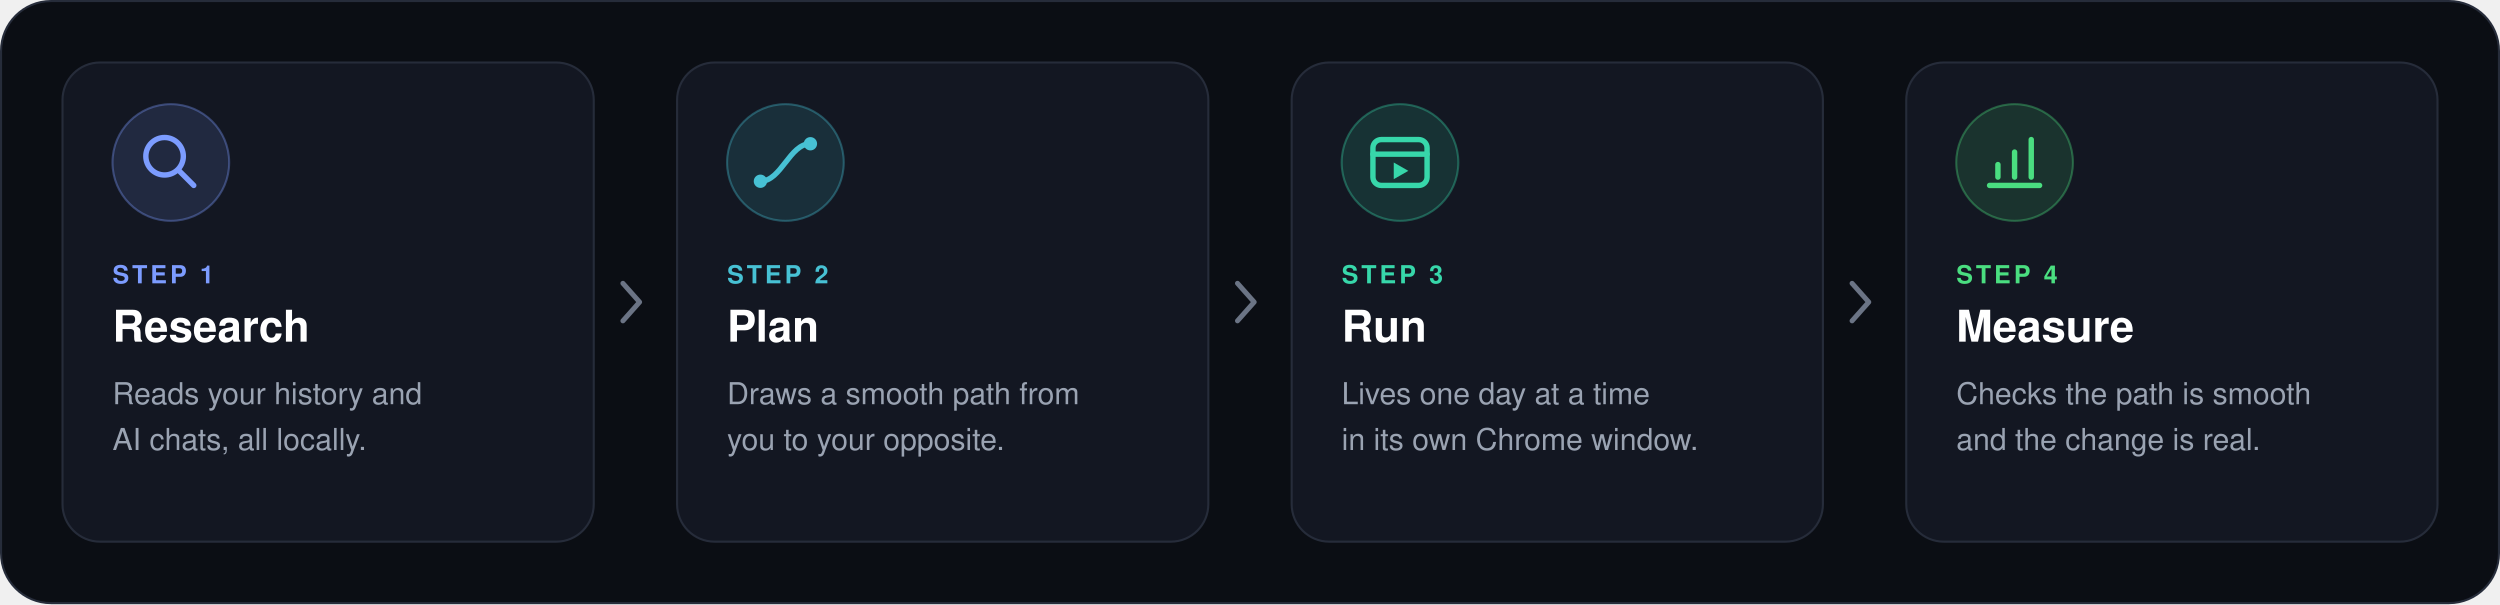
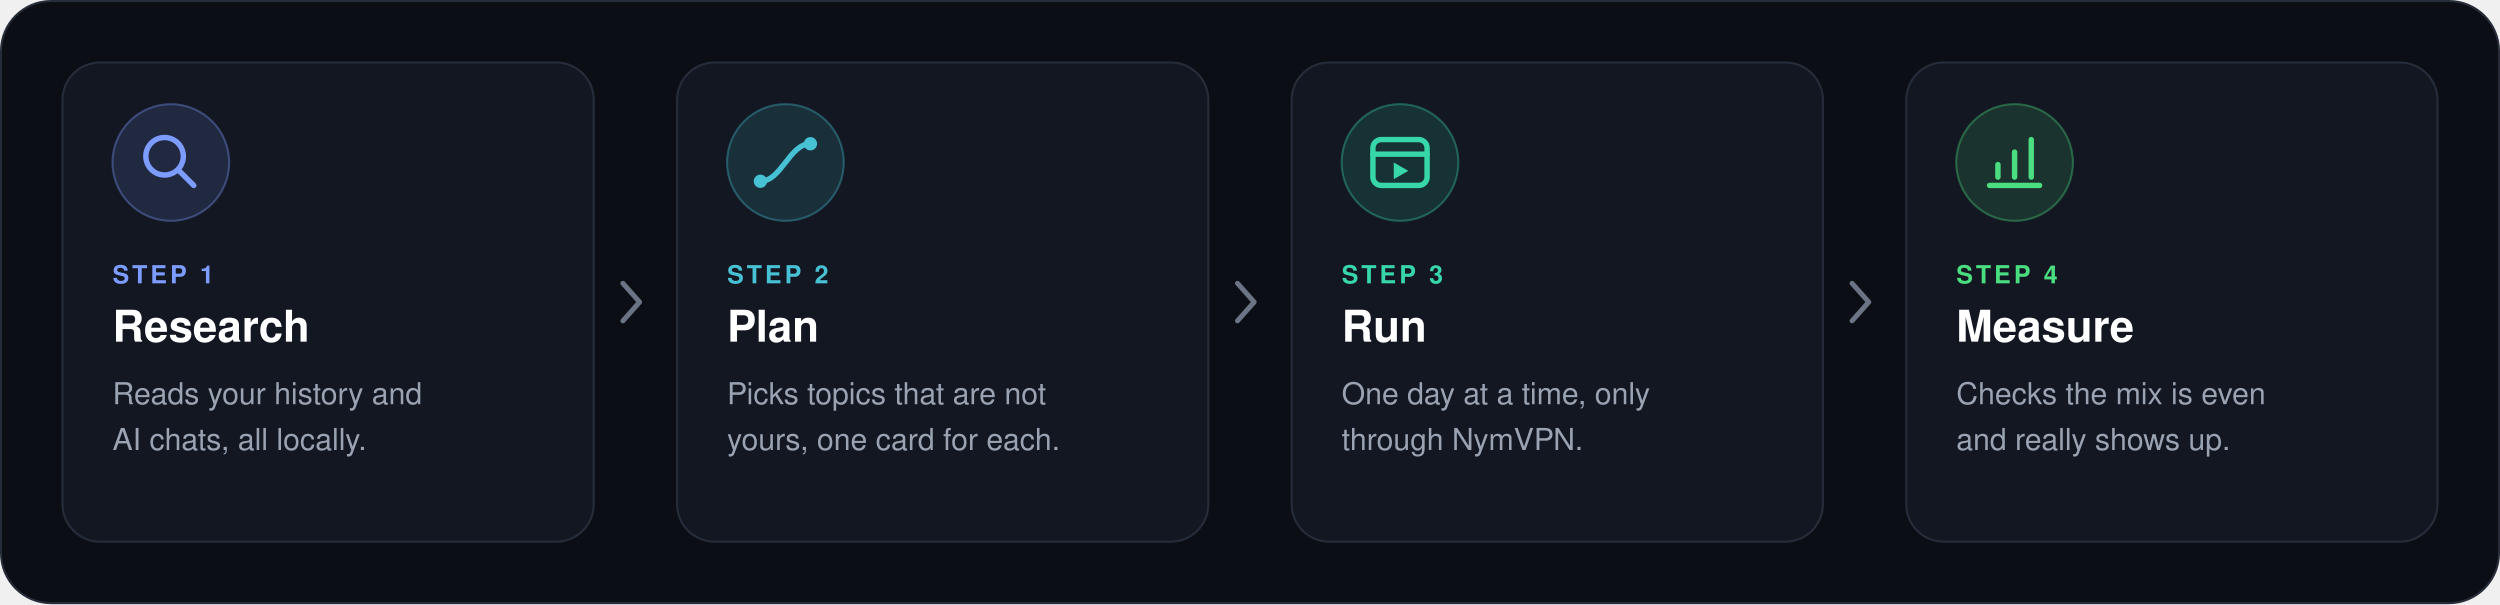
<svg xmlns="http://www.w3.org/2000/svg" viewBox="0 0 1200 290" width="1200" height="290" role="img" aria-labelledby="t d">
  <defs>
    <style>
text{font-family:-apple-system,BlinkMacSystemFont,'Segoe UI',Helvetica,Arial,sans-serif}
.mono{font-family:ui-monospace,SFMono-Regular,Menlo,Consolas,monospace}
</style>
    <linearGradient id="path" x1="0" y1="0" x2="1" y2="0">
      <stop offset="0" stop-color="#7c9cff" />
      <stop offset=".5" stop-color="#2dd4bf" />
      <stop offset="1" stop-color="#4ade80" />
    </linearGradient>
  </defs>
  <rect x=".5" y=".5" width="1199" height="289" rx="24" fill="#0b0e14" stroke="#262c3a" />
  <rect x="30.0" y="30" width="255.0" height="230" rx="18" fill="#131722" stroke="#262c3a" />
  <circle cx="82.0" cy="78" r="28" fill="#7c9cff" fill-opacity=".14" stroke="#7c9cff" stroke-opacity=".35" />
  <circle cx="79.0" cy="75" r="9" stroke="#7c9cff" stroke-width="2.6" fill="none" stroke-linecap="round" stroke-linejoin="round" />
  <path d="M86.0 82 l7 7" stroke="#7c9cff" stroke-width="2.6" fill="none" stroke-linecap="round" stroke-linejoin="round" />
  <text x="54.0" y="136.0" font-size="12" font-weight="800" fill="#7c9cff" text-anchor="start" letter-spacing="1.5">STEP 1</text>
  <text x="54.0" y="164.0" font-size="21" font-weight="700" fill="#fff" text-anchor="start">Research</text>
  <text x="54.0" y="194.0" font-size="14.5" font-weight="400" fill="#9aa3b2" text-anchor="start">Reads your history and</text>
  <text x="54.0" y="216.0" font-size="14.5" font-weight="400" fill="#9aa3b2" text-anchor="start">AI chats, all locally.</text>
  <path d="M299.0 136.0 l8 9 l-8 9" fill="none" stroke="#6b7485" stroke-width="2.4" stroke-linecap="round" stroke-linejoin="round" />
  <rect x="325.0" y="30" width="255.0" height="230" rx="18" fill="#131722" stroke="#262c3a" />
  <circle cx="377.0" cy="78" r="28" fill="#47c1d4" fill-opacity=".14" stroke="#47c1d4" stroke-opacity=".35" />
  <path d="M365.0 87 C375.0 87 379.0 69 389.0 69" stroke="#47c1d4" stroke-width="2.6" fill="none" stroke-linecap="round" stroke-linejoin="round" />
  <circle cx="365.0" cy="87" r="3.2" fill="#47c1d4" />
  <circle cx="389.0" cy="69" r="3.2" fill="#47c1d4" />
  <text x="349.0" y="136.0" font-size="12" font-weight="800" fill="#47c1d4" text-anchor="start" letter-spacing="1.5">STEP 2</text>
  <text x="349.0" y="164.0" font-size="21" font-weight="700" fill="#fff" text-anchor="start">Plan</text>
-   <text x="349.0" y="194.0" font-size="14.5" font-weight="400" fill="#9aa3b2" text-anchor="start">Draws a smooth path from</text>
-   <text x="349.0" y="216.0" font-size="14.5" font-weight="400" fill="#9aa3b2" text-anchor="start">you to your opposite.</text>
+   <text x="349.0" y="194.0" font-size="14.5" font-weight="400" fill="#9aa3b2" text-anchor="start">Picks topics that are not</text>
+   <text x="349.0" y="216.0" font-size="14.5" font-weight="400" fill="#9aa3b2" text-anchor="start">yours, one card for each.</text>
  <path d="M594.0 136.0 l8 9 l-8 9" fill="none" stroke="#6b7485" stroke-width="2.4" stroke-linecap="round" stroke-linejoin="round" />
  <rect x="620.0" y="30" width="255.0" height="230" rx="18" fill="#131722" stroke="#262c3a" />
  <circle cx="672.0" cy="78" r="28" fill="#37d7aa" fill-opacity=".14" stroke="#37d7aa" stroke-opacity=".35" />
  <rect x="659.0" y="67" width="26" height="22" rx="4" stroke="#37d7aa" stroke-width="2.6" fill="none" stroke-linecap="round" stroke-linejoin="round" />
  <path d="M659.0 74 h26" stroke="#37d7aa" stroke-width="2.6" fill="none" stroke-linecap="round" stroke-linejoin="round" />
  <path d="M669.0 78 l7 4 l-7 4 z" fill="#37d7aa" />
  <text x="644.0" y="136.0" font-size="12" font-weight="800" fill="#37d7aa" text-anchor="start" letter-spacing="1.5">STEP 3</text>
  <text x="644.0" y="164.0" font-size="21" font-weight="700" fill="#fff" text-anchor="start">Run</text>
-   <text x="644.0" y="194.0" font-size="14.5" font-weight="400" fill="#9aa3b2" text-anchor="start">Lives one day at a time</text>
-   <text x="644.0" y="216.0" font-size="14.5" font-weight="400" fill="#9aa3b2" text-anchor="start">in its own Chrome window.</text>
+   <text x="644.0" y="194.0" font-size="14.5" font-weight="400" fill="#9aa3b2" text-anchor="start">One day at a time, only</text>
+   <text x="644.0" y="216.0" font-size="14.5" font-weight="400" fill="#9aa3b2" text-anchor="start">through NymVPN.</text>
  <path d="M889.0 136.0 l8 9 l-8 9" fill="none" stroke="#6b7485" stroke-width="2.4" stroke-linecap="round" stroke-linejoin="round" />
  <rect x="915.0" y="30" width="255.0" height="230" rx="18" fill="#131722" stroke="#262c3a" />
  <circle cx="967.0" cy="78" r="28" fill="#4ade80" fill-opacity=".14" stroke="#4ade80" stroke-opacity=".35" />
  <path d="M955.0 89 h24" stroke="#4ade80" stroke-width="2.6" fill="none" stroke-linecap="round" stroke-linejoin="round" />
  <path d="M959.0 85 v-6 M967.0 85 v-12 M975.0 85 v-18" stroke="#4ade80" stroke-width="2.6" fill="none" stroke-linecap="round" stroke-linejoin="round" />
  <text x="939.0" y="136.0" font-size="12" font-weight="800" fill="#4ade80" text-anchor="start" letter-spacing="1.5">STEP 4</text>
  <text x="939.0" y="164.0" font-size="21" font-weight="700" fill="#fff" text-anchor="start">Measure</text>
-   <text x="939.0" y="194.0" font-size="14.5" font-weight="400" fill="#9aa3b2" text-anchor="start">Checks the path is smooth</text>
-   <text x="939.0" y="216.0" font-size="14.5" font-weight="400" fill="#9aa3b2" text-anchor="start">and the change is real.</text>
+   <text x="939.0" y="194.0" font-size="14.5" font-weight="400" fill="#9aa3b2" text-anchor="start">Checks the mix is even</text>
+   <text x="939.0" y="216.0" font-size="14.5" font-weight="400" fill="#9aa3b2" text-anchor="start">and really shows up.</text>
</svg>
